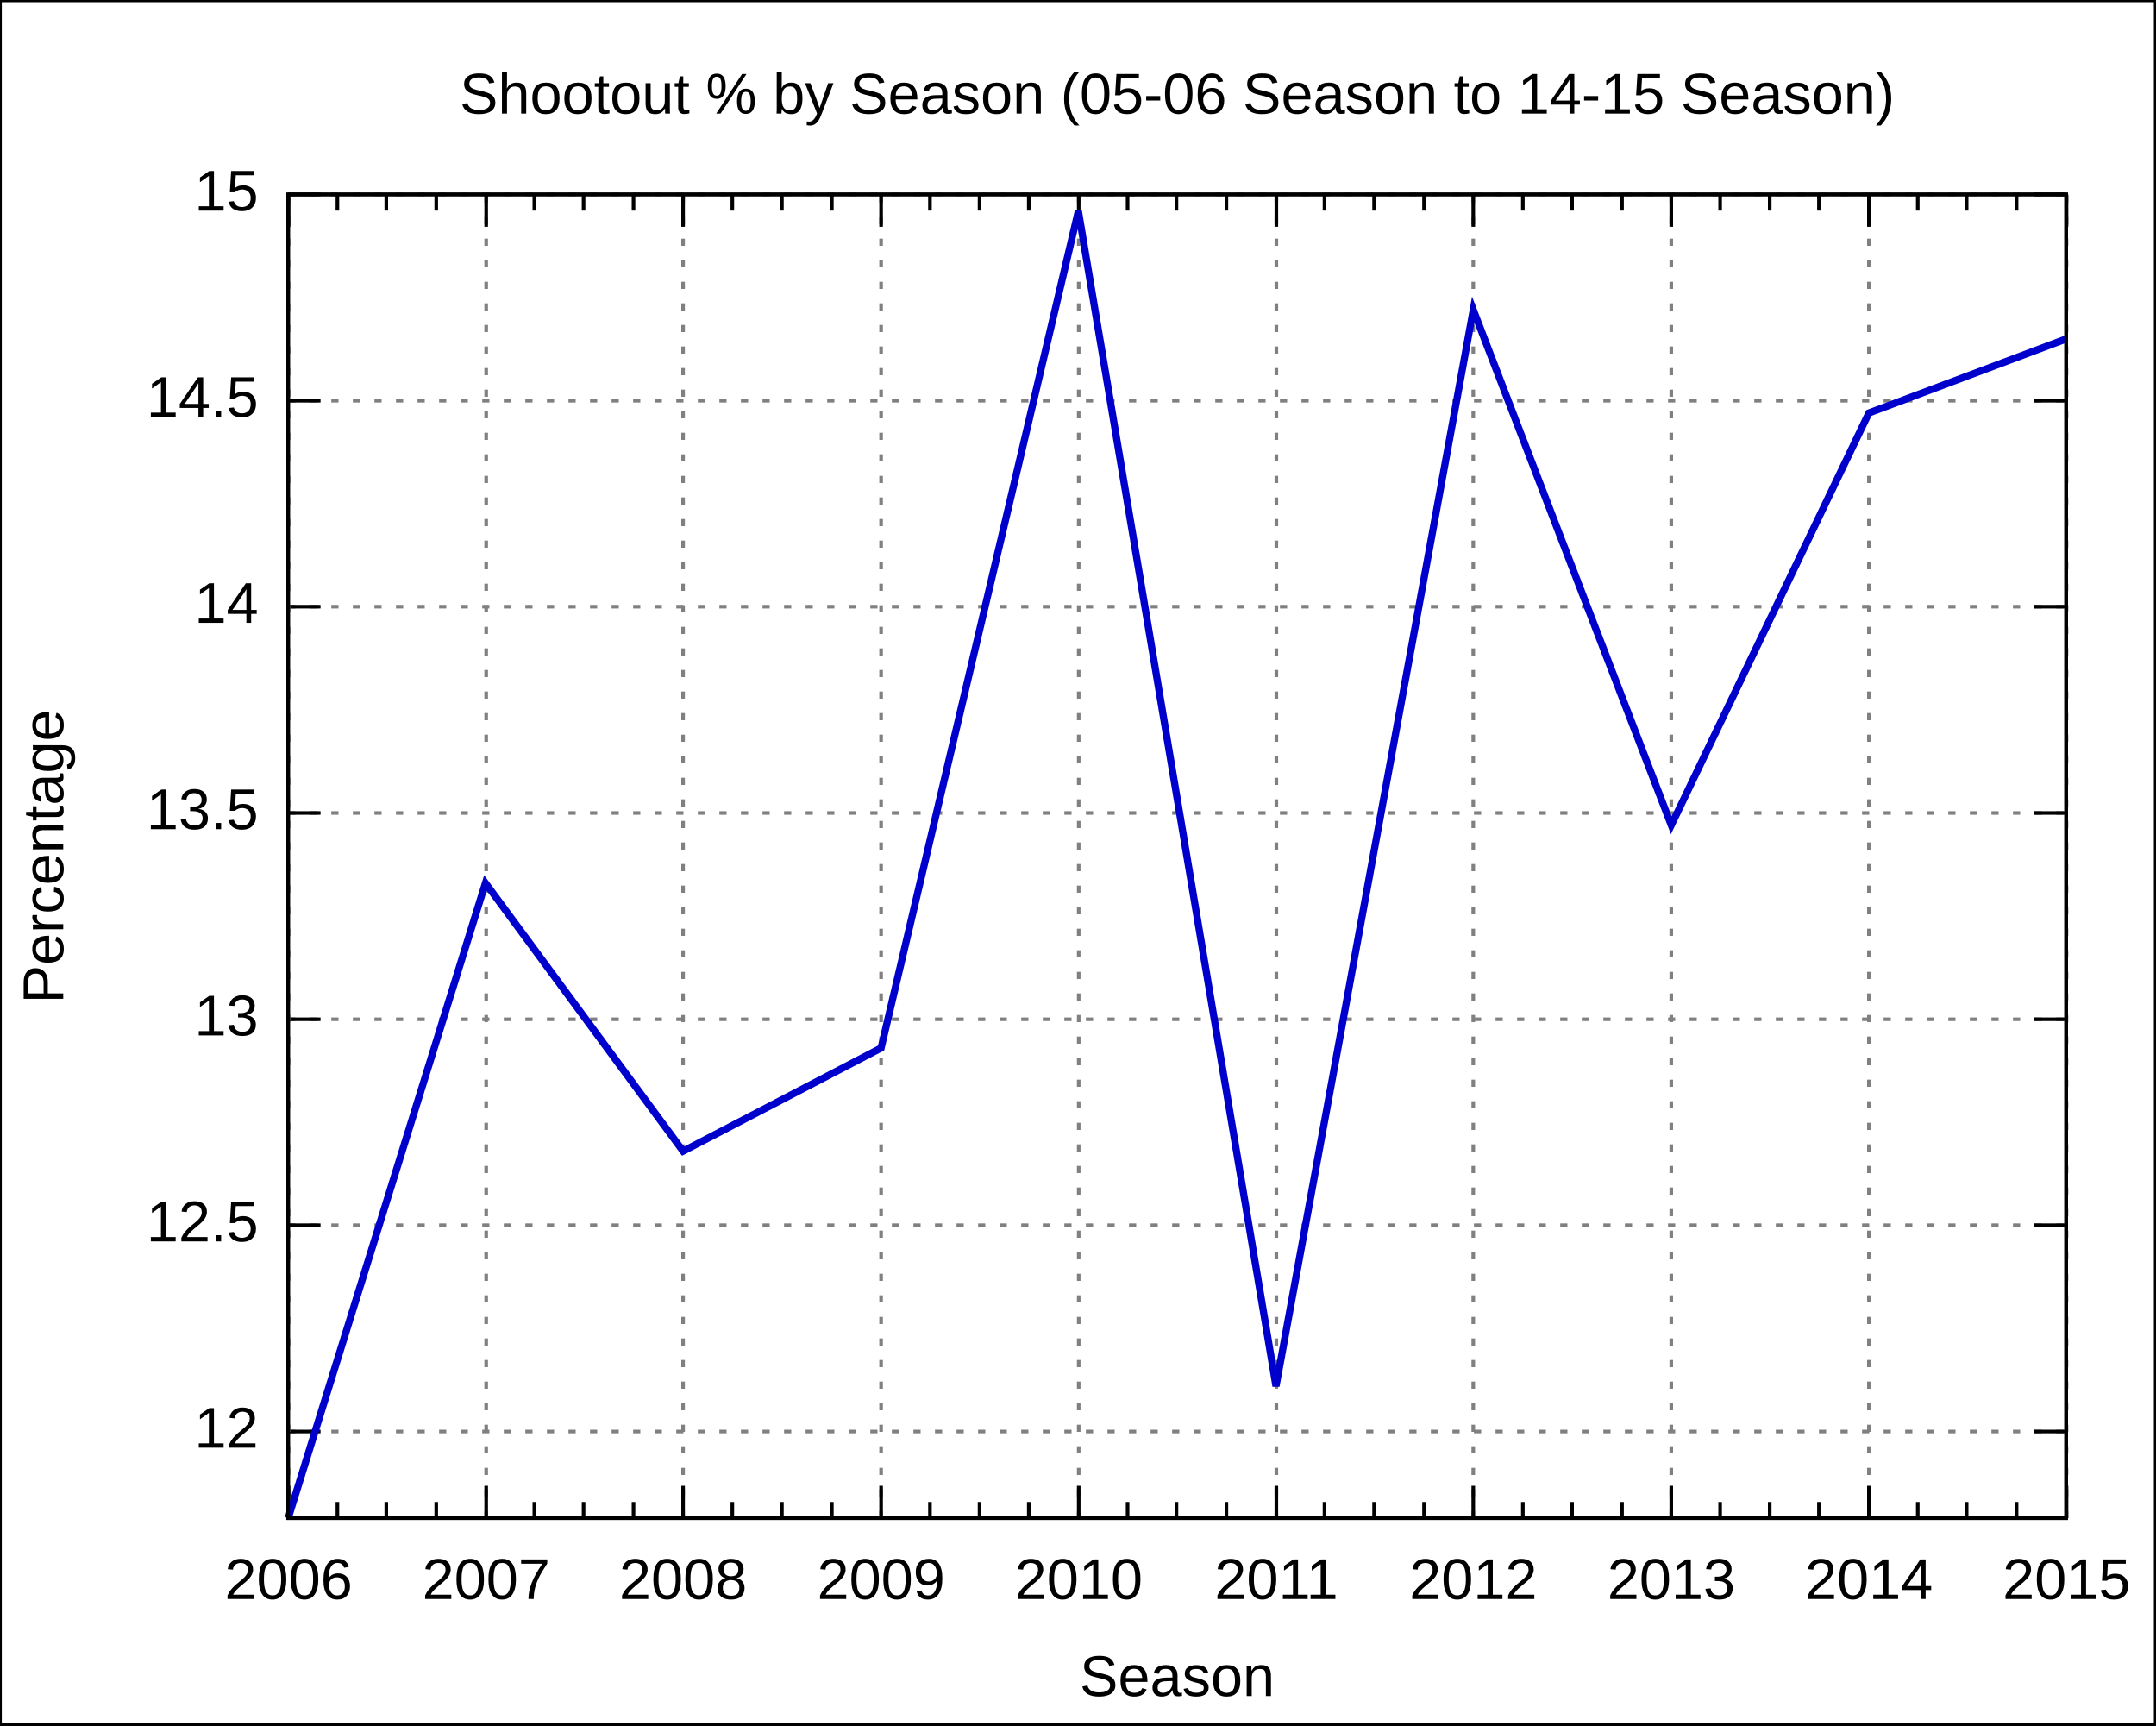
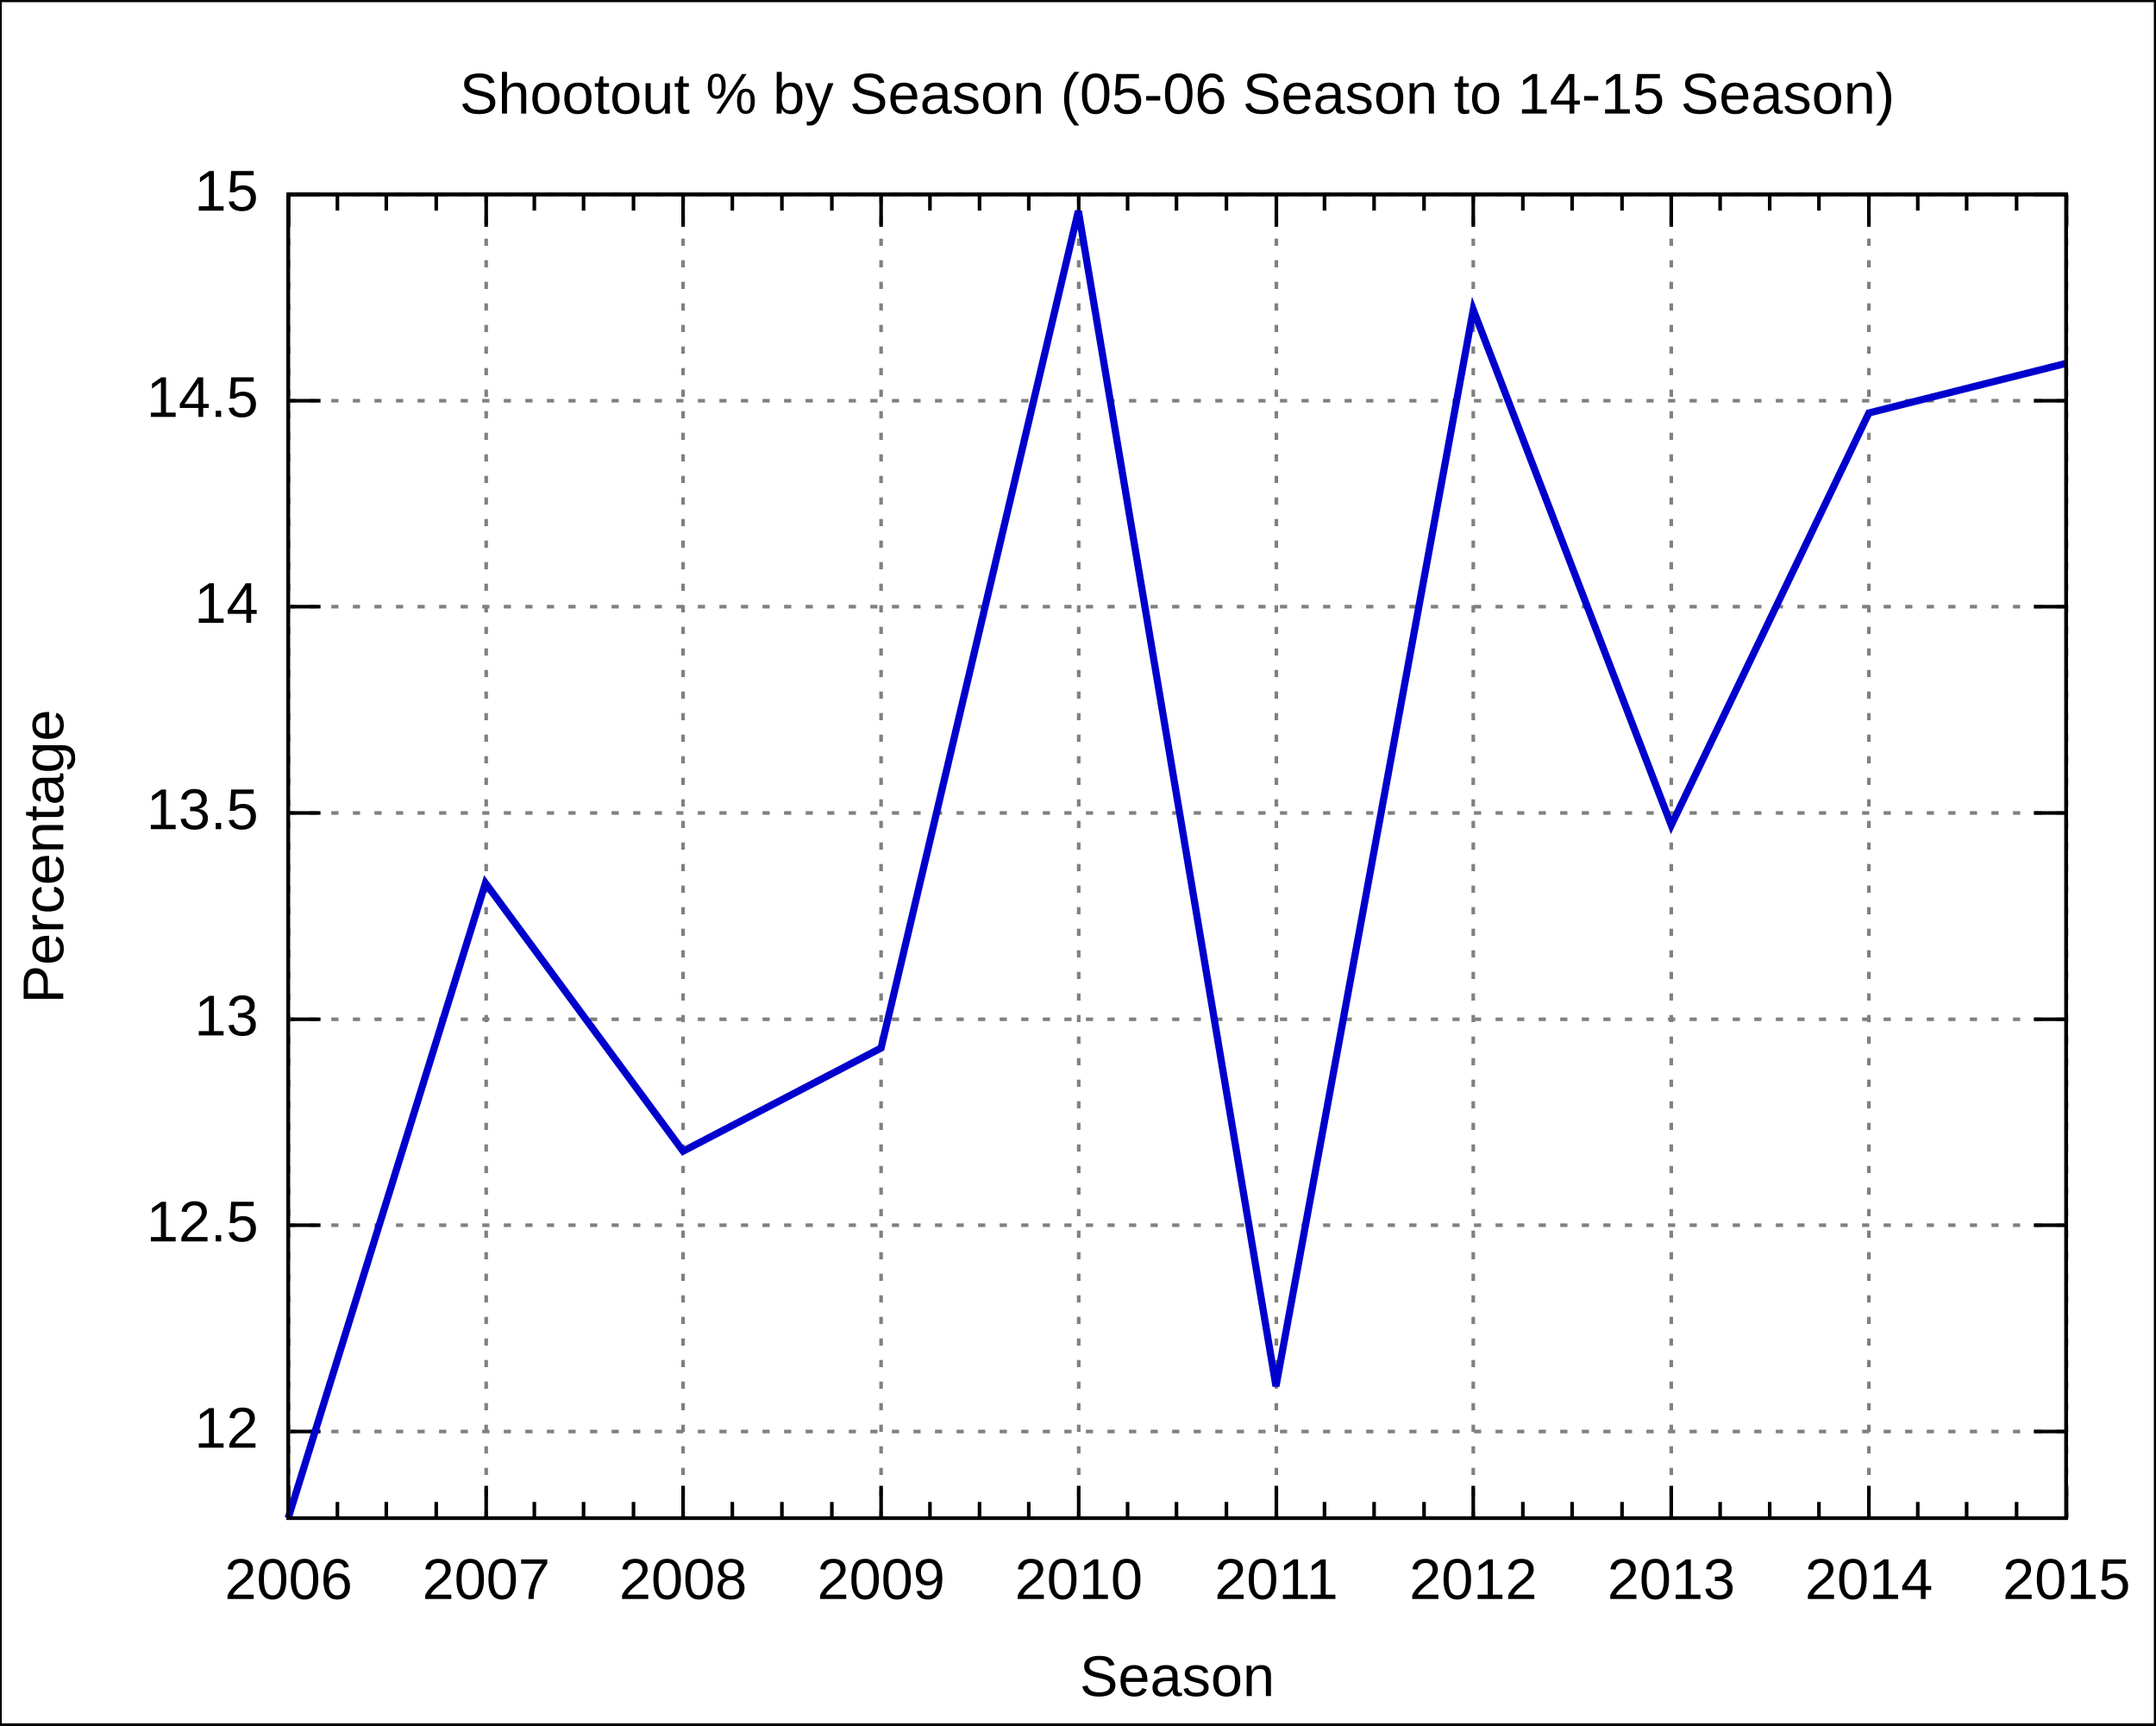
<svg xmlns="http://www.w3.org/2000/svg" xmlns:xlink="http://www.w3.org/1999/xlink" width="600" height="480" viewBox="0 0 600 480">
  <g id="gnuplot_canvas">
    <rect x="0" y="0" width="600" height="480" fill="none" />
    <defs>
      <circle id="gpDot" r="0.5" stroke-width="0.5" />
      <path id="gpPt0" stroke-width="0.222" stroke="currentColor" d="M-1,0 h2 M0,-1 v2" />
      <path id="gpPt1" stroke-width="0.222" stroke="currentColor" d="M-1,-1 L1,1 M1,-1 L-1,1" />
      <path id="gpPt2" stroke-width="0.222" stroke="currentColor" d="M-1,0 L1,0 M0,-1 L0,1 M-1,-1 L1,1 M-1,1 L1,-1" />
      <rect id="gpPt3" stroke-width="0.222" stroke="currentColor" x="-1" y="-1" width="2" height="2" />
      <rect id="gpPt4" stroke-width="0.222" stroke="currentColor" fill="currentColor" x="-1" y="-1" width="2" height="2" />
      <circle id="gpPt5" stroke-width="0.222" stroke="currentColor" cx="0" cy="0" r="1" />
      <use xlink:href="#gpPt5" id="gpPt6" fill="currentColor" stroke="none" />
      <path id="gpPt7" stroke-width="0.222" stroke="currentColor" d="M0,-1.33 L-1.33,0.67 L1.33,0.67 z" />
      <use xlink:href="#gpPt7" id="gpPt8" fill="currentColor" stroke="none" />
      <use xlink:href="#gpPt7" id="gpPt9" stroke="currentColor" transform="rotate(180)" />
      <use xlink:href="#gpPt9" id="gpPt10" fill="currentColor" stroke="none" />
      <use xlink:href="#gpPt3" id="gpPt11" stroke="currentColor" transform="rotate(45)" />
      <use xlink:href="#gpPt11" id="gpPt12" fill="currentColor" stroke="none" />
    </defs>
    <g style="fill:none; color:white; stroke:currentColor; stroke-width:1.00; stroke-linecap:butt; stroke-linejoin:miter">
</g>
    <g style="fill:none; color:black; stroke:currentColor; stroke-width:1.00; stroke-linecap:butt; stroke-linejoin:miter">
      <g style="stroke:none; shape-rendering:crispEdges">
        <polygon fill="rgb(255, 255, 255)" points="0.0,480.0 599.9,480.0 599.9,0.1 0.0,0.1 " />
      </g>
      <path stroke="black" d="M0.0,480.0 L0.0,0.1 L599.9,0.1 L599.9,480.0 L0.0,480.0  " />
    </g>
    <g style="fill:none; color:gray; stroke:currentColor; stroke-width:1.00; stroke-linecap:butt; stroke-linejoin:miter">
      <path stroke="gray" stroke-dasharray=" 2,4" class="gridline" d="M80.2,398.3 L575.0,398.3  " />
    </g>
    <g style="fill:none; color:black; stroke:currentColor; stroke-width:1.00; stroke-linecap:butt; stroke-linejoin:miter">
      <path stroke="black" d="M80.2,398.3 L89.2,398.3 M575.0,398.3 L566.0,398.3  " />
      <g transform="translate(71.9,402.8)" style="stroke:none; fill:black; font-family:Arial; font-size:12.00pt; text-anchor:end">
        <text> 12</text>
      </g>
    </g>
    <g style="fill:none; color:gray; stroke:currentColor; stroke-width:1.00; stroke-linecap:butt; stroke-linejoin:miter">
      <path stroke="gray" stroke-dasharray=" 2,4" class="gridline" d="M80.2,340.9 L575.0,340.9  " />
    </g>
    <g style="fill:none; color:black; stroke:currentColor; stroke-width:1.00; stroke-linecap:butt; stroke-linejoin:miter">
      <path stroke="black" d="M80.2,340.9 L89.2,340.9 M575.0,340.9 L566.0,340.9  " />
      <g transform="translate(71.9,345.4)" style="stroke:none; fill:black; font-family:Arial; font-size:12.00pt; text-anchor:end">
        <text> 12.5</text>
      </g>
    </g>
    <g style="fill:none; color:gray; stroke:currentColor; stroke-width:1.00; stroke-linecap:butt; stroke-linejoin:miter">
      <path stroke="gray" stroke-dasharray=" 2,4" class="gridline" d="M80.2,283.6 L575.0,283.6  " />
    </g>
    <g style="fill:none; color:black; stroke:currentColor; stroke-width:1.00; stroke-linecap:butt; stroke-linejoin:miter">
      <path stroke="black" d="M80.2,283.6 L89.2,283.6 M575.0,283.6 L566.0,283.6  " />
      <g transform="translate(71.9,288.1)" style="stroke:none; fill:black; font-family:Arial; font-size:12.00pt; text-anchor:end">
        <text> 13</text>
      </g>
    </g>
    <g style="fill:none; color:gray; stroke:currentColor; stroke-width:1.00; stroke-linecap:butt; stroke-linejoin:miter">
      <path stroke="gray" stroke-dasharray=" 2,4" class="gridline" d="M80.2,226.2 L575.0,226.2  " />
    </g>
    <g style="fill:none; color:black; stroke:currentColor; stroke-width:1.00; stroke-linecap:butt; stroke-linejoin:miter">
      <path stroke="black" d="M80.2,226.2 L89.2,226.2 M575.0,226.2 L566.0,226.2  " />
      <g transform="translate(71.9,230.7)" style="stroke:none; fill:black; font-family:Arial; font-size:12.00pt; text-anchor:end">
        <text> 13.5</text>
      </g>
    </g>
    <g style="fill:none; color:gray; stroke:currentColor; stroke-width:1.00; stroke-linecap:butt; stroke-linejoin:miter">
      <path stroke="gray" stroke-dasharray=" 2,4" class="gridline" d="M80.2,168.8 L575.0,168.8  " />
    </g>
    <g style="fill:none; color:black; stroke:currentColor; stroke-width:1.00; stroke-linecap:butt; stroke-linejoin:miter">
      <path stroke="black" d="M80.2,168.8 L89.2,168.8 M575.0,168.8 L566.0,168.8  " />
      <g transform="translate(71.9,173.3)" style="stroke:none; fill:black; font-family:Arial; font-size:12.00pt; text-anchor:end">
        <text> 14</text>
      </g>
    </g>
    <g style="fill:none; color:gray; stroke:currentColor; stroke-width:1.00; stroke-linecap:butt; stroke-linejoin:miter">
      <path stroke="gray" stroke-dasharray=" 2,4" class="gridline" d="M80.2,111.5 L575.0,111.5  " />
    </g>
    <g style="fill:none; color:black; stroke:currentColor; stroke-width:1.00; stroke-linecap:butt; stroke-linejoin:miter">
      <path stroke="black" d="M80.2,111.5 L89.2,111.5 M575.0,111.5 L566.0,111.5  " />
      <g transform="translate(71.9,116.0)" style="stroke:none; fill:black; font-family:Arial; font-size:12.00pt; text-anchor:end">
        <text> 14.5</text>
      </g>
    </g>
    <g style="fill:none; color:gray; stroke:currentColor; stroke-width:1.00; stroke-linecap:butt; stroke-linejoin:miter">
      <path stroke="gray" stroke-dasharray=" 2,4" class="gridline" d="M80.2,54.1 L575.0,54.1  " />
    </g>
    <g style="fill:none; color:black; stroke:currentColor; stroke-width:1.00; stroke-linecap:butt; stroke-linejoin:miter">
      <path stroke="black" d="M80.2,54.1 L89.2,54.1 M575.0,54.1 L566.0,54.1  " />
      <g transform="translate(71.9,58.6)" style="stroke:none; fill:black; font-family:Arial; font-size:12.00pt; text-anchor:end">
        <text> 15</text>
      </g>
    </g>
    <g style="fill:none; color:gray; stroke:currentColor; stroke-width:1.00; stroke-linecap:butt; stroke-linejoin:miter">
      <path stroke="gray" stroke-dasharray=" 2,4" class="gridline" d="M80.3,422.4 L80.3,54.1  " />
    </g>
    <g style="fill:none; color:black; stroke:currentColor; stroke-width:1.00; stroke-linecap:butt; stroke-linejoin:miter">
      <path stroke="black" d="M80.3,422.4 L80.3,413.4 M80.3,54.1 L80.3,63.1  " />
      <g transform="translate(80.3,444.9)" style="stroke:none; fill:black; font-family:Arial; font-size:12.00pt; text-anchor:middle">
        <text>2006</text>
      </g>
      <path stroke="black" d="M93.9,422.4 L93.9,417.9 M93.9,54.1 L93.9,58.6 M107.5,422.4 L107.5,417.9 M107.5,54.1 L107.5,58.6    M121.4,422.4 L121.4,417.9 M121.4,54.1 L121.4,58.6  " />
    </g>
    <g style="fill:none; color:gray; stroke:currentColor; stroke-width:1.00; stroke-linecap:butt; stroke-linejoin:miter">
      <path stroke="gray" stroke-dasharray=" 2,4" class="gridline" d="M135.3,422.4 L135.3,54.1  " />
    </g>
    <g style="fill:none; color:black; stroke:currentColor; stroke-width:1.00; stroke-linecap:butt; stroke-linejoin:miter">
      <path stroke="black" d="M135.3,422.4 L135.3,413.4 M135.3,54.1 L135.3,63.1  " />
      <g transform="translate(135.3,444.9)" style="stroke:none; fill:black; font-family:Arial; font-size:12.00pt; text-anchor:middle">
        <text>2007</text>
      </g>
      <path stroke="black" d="M148.7,422.4 L148.7,417.9 M148.7,54.1 L148.7,58.6 M162.4,422.4 L162.4,417.9 M162.4,54.1 L162.4,58.6    M176.3,422.4 L176.3,417.9 M176.3,54.1 L176.3,58.6  " />
    </g>
    <g style="fill:none; color:gray; stroke:currentColor; stroke-width:1.00; stroke-linecap:butt; stroke-linejoin:miter">
      <path stroke="gray" stroke-dasharray=" 2,4" class="gridline" d="M190.1,422.4 L190.1,54.1  " />
    </g>
    <g style="fill:none; color:black; stroke:currentColor; stroke-width:1.00; stroke-linecap:butt; stroke-linejoin:miter">
      <path stroke="black" d="M190.1,422.4 L190.1,413.4 M190.1,54.1 L190.1,63.1  " />
      <g transform="translate(190.1,444.9)" style="stroke:none; fill:black; font-family:Arial; font-size:12.00pt; text-anchor:middle">
        <text>2008</text>
      </g>
      <path stroke="black" d="M203.8,422.4 L203.8,417.9 M203.8,54.1 L203.8,58.6 M217.6,422.4 L217.6,417.9 M217.6,54.1 L217.6,58.6    M231.5,422.4 L231.5,417.9 M231.5,54.1 L231.5,58.6  " />
    </g>
    <g style="fill:none; color:gray; stroke:currentColor; stroke-width:1.00; stroke-linecap:butt; stroke-linejoin:miter">
      <path stroke="gray" stroke-dasharray=" 2,4" class="gridline" d="M245.2,422.4 L245.2,54.1  " />
    </g>
    <g style="fill:none; color:black; stroke:currentColor; stroke-width:1.00; stroke-linecap:butt; stroke-linejoin:miter">
      <path stroke="black" d="M245.2,422.4 L245.2,413.4 M245.2,54.1 L245.2,63.1  " />
      <g transform="translate(245.2,444.9)" style="stroke:none; fill:black; font-family:Arial; font-size:12.00pt; text-anchor:middle">
        <text>2009</text>
      </g>
      <path stroke="black" d="M258.8,422.4 L258.8,417.9 M258.8,54.1 L258.8,58.6 M272.6,422.4 L272.6,417.9 M272.6,54.1 L272.6,58.6    M286.3,422.4 L286.3,417.9 M286.3,54.1 L286.3,58.6  " />
    </g>
    <g style="fill:none; color:gray; stroke:currentColor; stroke-width:1.00; stroke-linecap:butt; stroke-linejoin:miter">
      <path stroke="gray" stroke-dasharray=" 2,4" class="gridline" d="M300.2,422.4 L300.2,54.1  " />
    </g>
    <g style="fill:none; color:black; stroke:currentColor; stroke-width:1.00; stroke-linecap:butt; stroke-linejoin:miter">
      <path stroke="black" d="M300.2,422.4 L300.2,413.4 M300.2,54.1 L300.2,63.1  " />
      <g transform="translate(300.2,444.9)" style="stroke:none; fill:black; font-family:Arial; font-size:12.00pt; text-anchor:middle">
        <text>2010</text>
      </g>
      <path stroke="black" d="M313.8,422.4 L313.8,417.9 M313.8,54.1 L313.8,58.6 M327.4,422.4 L327.4,417.9 M327.4,54.1 L327.4,58.6    M341.3,422.4 L341.3,417.9 M341.3,54.1 L341.3,58.6  " />
    </g>
    <g style="fill:none; color:gray; stroke:currentColor; stroke-width:1.00; stroke-linecap:butt; stroke-linejoin:miter">
      <path stroke="gray" stroke-dasharray=" 2,4" class="gridline" d="M355.2,422.4 L355.2,54.1  " />
    </g>
    <g style="fill:none; color:black; stroke:currentColor; stroke-width:1.00; stroke-linecap:butt; stroke-linejoin:miter">
      <path stroke="black" d="M355.2,422.4 L355.2,413.4 M355.2,54.1 L355.2,63.1  " />
      <g transform="translate(355.2,444.9)" style="stroke:none; fill:black; font-family:Arial; font-size:12.00pt; text-anchor:middle">
        <text>2011</text>
      </g>
      <path stroke="black" d="M368.6,422.4 L368.6,417.9 M368.6,54.1 L368.6,58.6 M382.4,422.4 L382.4,417.9 M382.4,54.1 L382.4,58.6    M396.3,422.4 L396.3,417.9 M396.3,54.1 L396.3,58.6  " />
    </g>
    <g style="fill:none; color:gray; stroke:currentColor; stroke-width:1.00; stroke-linecap:butt; stroke-linejoin:miter">
      <path stroke="gray" stroke-dasharray=" 2,4" class="gridline" d="M410.0,422.4 L410.0,54.1  " />
    </g>
    <g style="fill:none; color:black; stroke:currentColor; stroke-width:1.00; stroke-linecap:butt; stroke-linejoin:miter">
      <path stroke="black" d="M410.0,422.4 L410.0,413.4 M410.0,54.1 L410.0,63.1  " />
      <g transform="translate(410.0,444.9)" style="stroke:none; fill:black; font-family:Arial; font-size:12.00pt; text-anchor:middle">
        <text>2012</text>
      </g>
      <path stroke="black" d="M423.8,422.4 L423.8,417.9 M423.8,54.1 L423.8,58.6 M437.5,422.4 L437.5,417.9 M437.5,54.1 L437.5,58.6    M451.4,422.4 L451.4,417.9 M451.4,54.1 L451.4,58.6  " />
    </g>
    <g style="fill:none; color:gray; stroke:currentColor; stroke-width:1.00; stroke-linecap:butt; stroke-linejoin:miter">
      <path stroke="gray" stroke-dasharray=" 2,4" class="gridline" d="M465.1,422.4 L465.1,54.1  " />
    </g>
    <g style="fill:none; color:black; stroke:currentColor; stroke-width:1.00; stroke-linecap:butt; stroke-linejoin:miter">
      <path stroke="black" d="M465.1,422.4 L465.1,413.4 M465.1,54.1 L465.1,63.1  " />
      <g transform="translate(465.1,444.9)" style="stroke:none; fill:black; font-family:Arial; font-size:12.00pt; text-anchor:middle">
        <text>2013</text>
      </g>
      <path stroke="black" d="M478.7,422.4 L478.7,417.9 M478.7,54.1 L478.7,58.6 M492.5,422.4 L492.5,417.9 M492.5,54.1 L492.5,58.6    M506.2,422.4 L506.2,417.9 M506.2,54.1 L506.2,58.6  " />
    </g>
    <g style="fill:none; color:gray; stroke:currentColor; stroke-width:1.00; stroke-linecap:butt; stroke-linejoin:miter">
      <path stroke="gray" stroke-dasharray=" 2,4" class="gridline" d="M520.1,422.4 L520.1,63.1 L520.1,54.1  " />
    </g>
    <g style="fill:none; color:black; stroke:currentColor; stroke-width:1.00; stroke-linecap:butt; stroke-linejoin:miter">
      <path stroke="black" d="M520.1,422.4 L520.1,413.4 M520.1,54.1 L520.1,63.1  " />
      <g transform="translate(520.1,444.9)" style="stroke:none; fill:black; font-family:Arial; font-size:12.00pt; text-anchor:middle">
        <text>2014</text>
      </g>
      <path stroke="black" d="M533.7,422.4 L533.7,417.9 M533.7,54.1 L533.7,58.6 M547.3,422.4 L547.3,417.9 M547.3,54.1 L547.3,58.6    M561.2,422.4 L561.2,417.9 M561.2,54.1 L561.2,58.6  " />
    </g>
    <g style="fill:none; color:gray; stroke:currentColor; stroke-width:1.00; stroke-linecap:butt; stroke-linejoin:miter">
      <path stroke="gray" stroke-dasharray=" 2,4" class="gridline" d="M575.1,422.4 L575.1,54.1  " />
    </g>
    <g style="fill:none; color:black; stroke:currentColor; stroke-width:1.00; stroke-linecap:butt; stroke-linejoin:miter">
      <path stroke="black" d="M575.1,422.4 L575.1,413.4 M575.1,54.1 L575.1,63.1  " />
      <g transform="translate(575.1,444.9)" style="stroke:none; fill:black; font-family:Arial; font-size:12.00pt; text-anchor:middle">
        <text>2015</text>
      </g>
      <path stroke="black" d="M80.2,54.1 L80.2,422.4 L575.0,422.4 L575.0,54.1 L80.2,54.1 Z  " />
      <g transform="translate(17.6,238.3) rotate(270)" style="stroke:none; fill:black; font-family:Arial; font-size:12.00pt; text-anchor:middle">
        <text>Percentage</text>
      </g>
      <g transform="translate(327.6,471.9)" style="stroke:none; fill:black; font-family:Arial; font-size:12.00pt; text-anchor:middle">
        <text>Season</text>
      </g>
      <g transform="translate(327.6,31.6)" style="stroke:none; fill:black; font-family:Arial; font-size:12.00pt; text-anchor:middle">
        <text>Shootout % by Season (05-06 Season to 14-15 Season)</text>
      </g>
    </g>
    <g id="gnuplot_plot_1">
      <g style="fill:none; color:white; stroke:black; stroke-width:2.00; stroke-linecap:butt; stroke-linejoin:miter">
</g>
      <g style="fill:none; color:red; stroke:currentColor; stroke-width:2.00; stroke-linecap:butt; stroke-linejoin:miter">
-         <path stroke="rgb(  0,   0, 205)" d="M575.0,94.3 L520.1,114.9 L465.1,229.6 L410.0,86.2 L355.1,385.7 L300.1,58.7 L245.2,291.6 L190.1,320.3    L135.1,245.7 L80.2,422.4  " />
+         <path stroke="rgb(  0,   0, 205)" d="M575.0,101.1 L520.1,114.9 L465.1,229.6 L410.0,86.2 L355.1,385.7 L300.1,58.7 L245.2,291.6 L190.1,320.3    L135.1,245.7 L80.2,422.4  " />
      </g>
    </g>
    <g style="fill:none; color:white; stroke:rgb(  0,   0, 205); stroke-width:1.00; stroke-linecap:butt; stroke-linejoin:miter">
</g>
    <g style="fill:none; color:black; stroke:currentColor; stroke-width:1.00; stroke-linecap:butt; stroke-linejoin:miter">
      <path stroke="black" d="M80.2,54.1 L80.2,422.4 L575.0,422.4 L575.0,54.1 L80.2,54.1 Z  " />
    </g>
  </g>
</svg>
